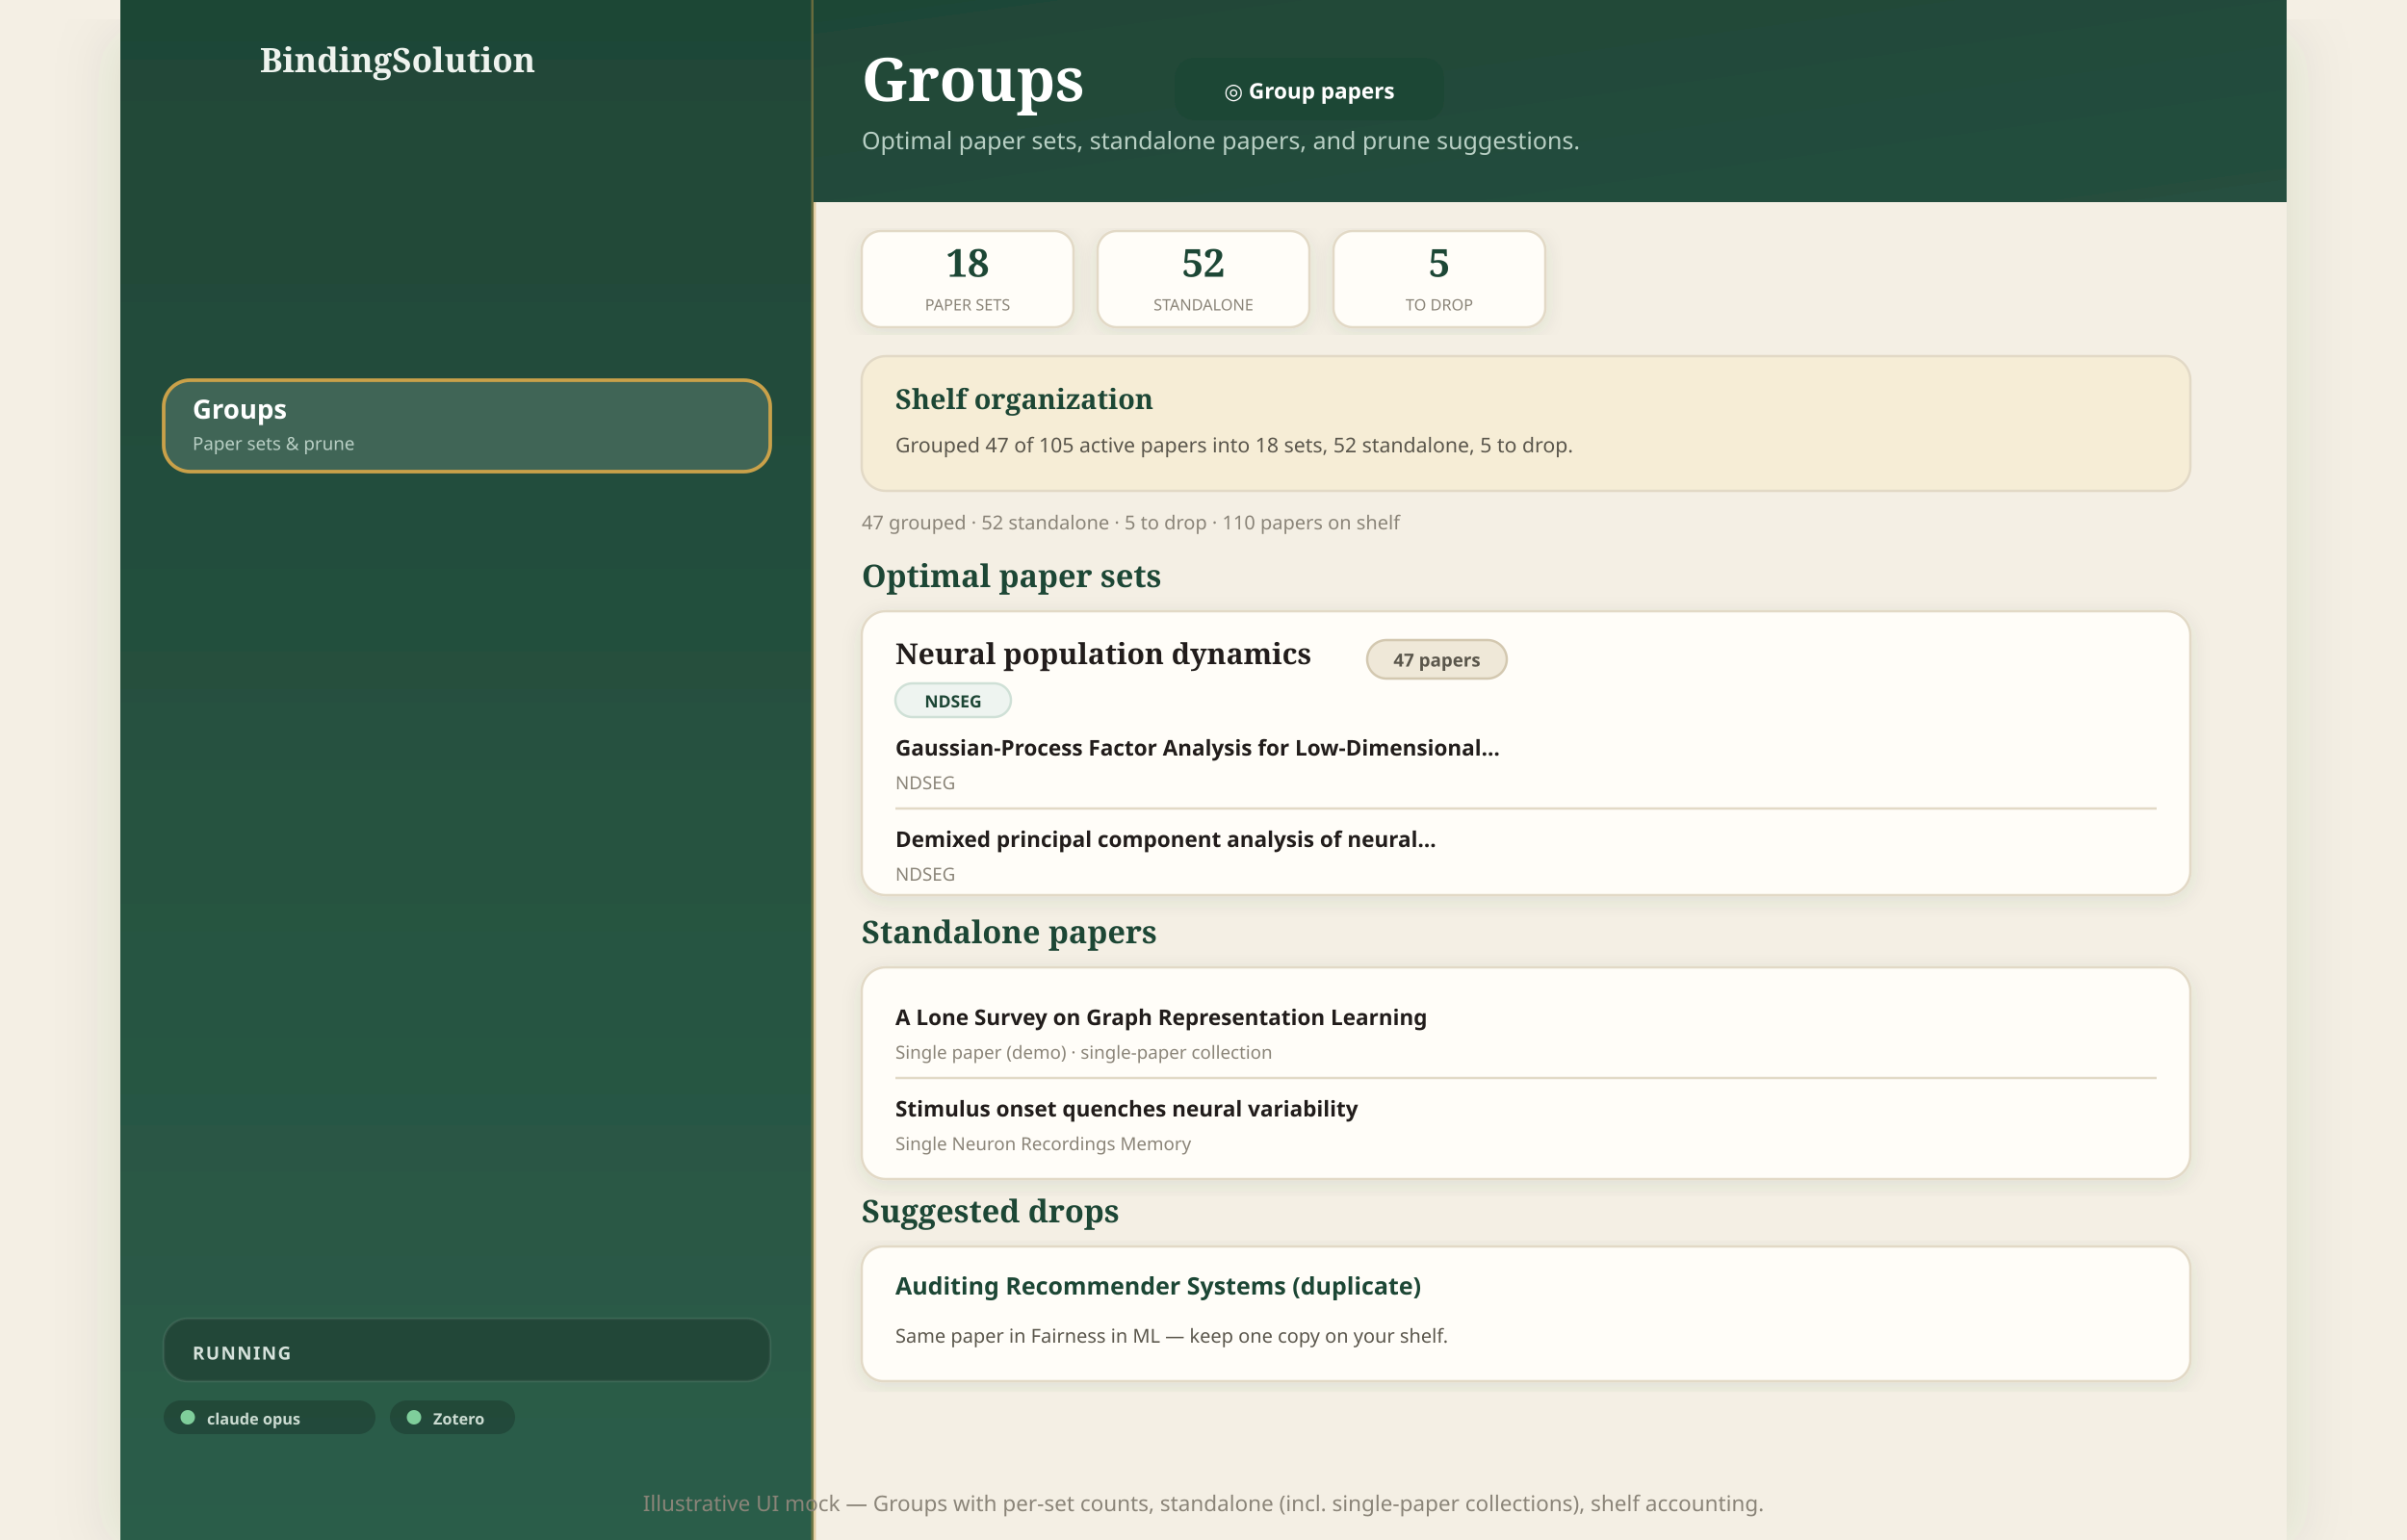
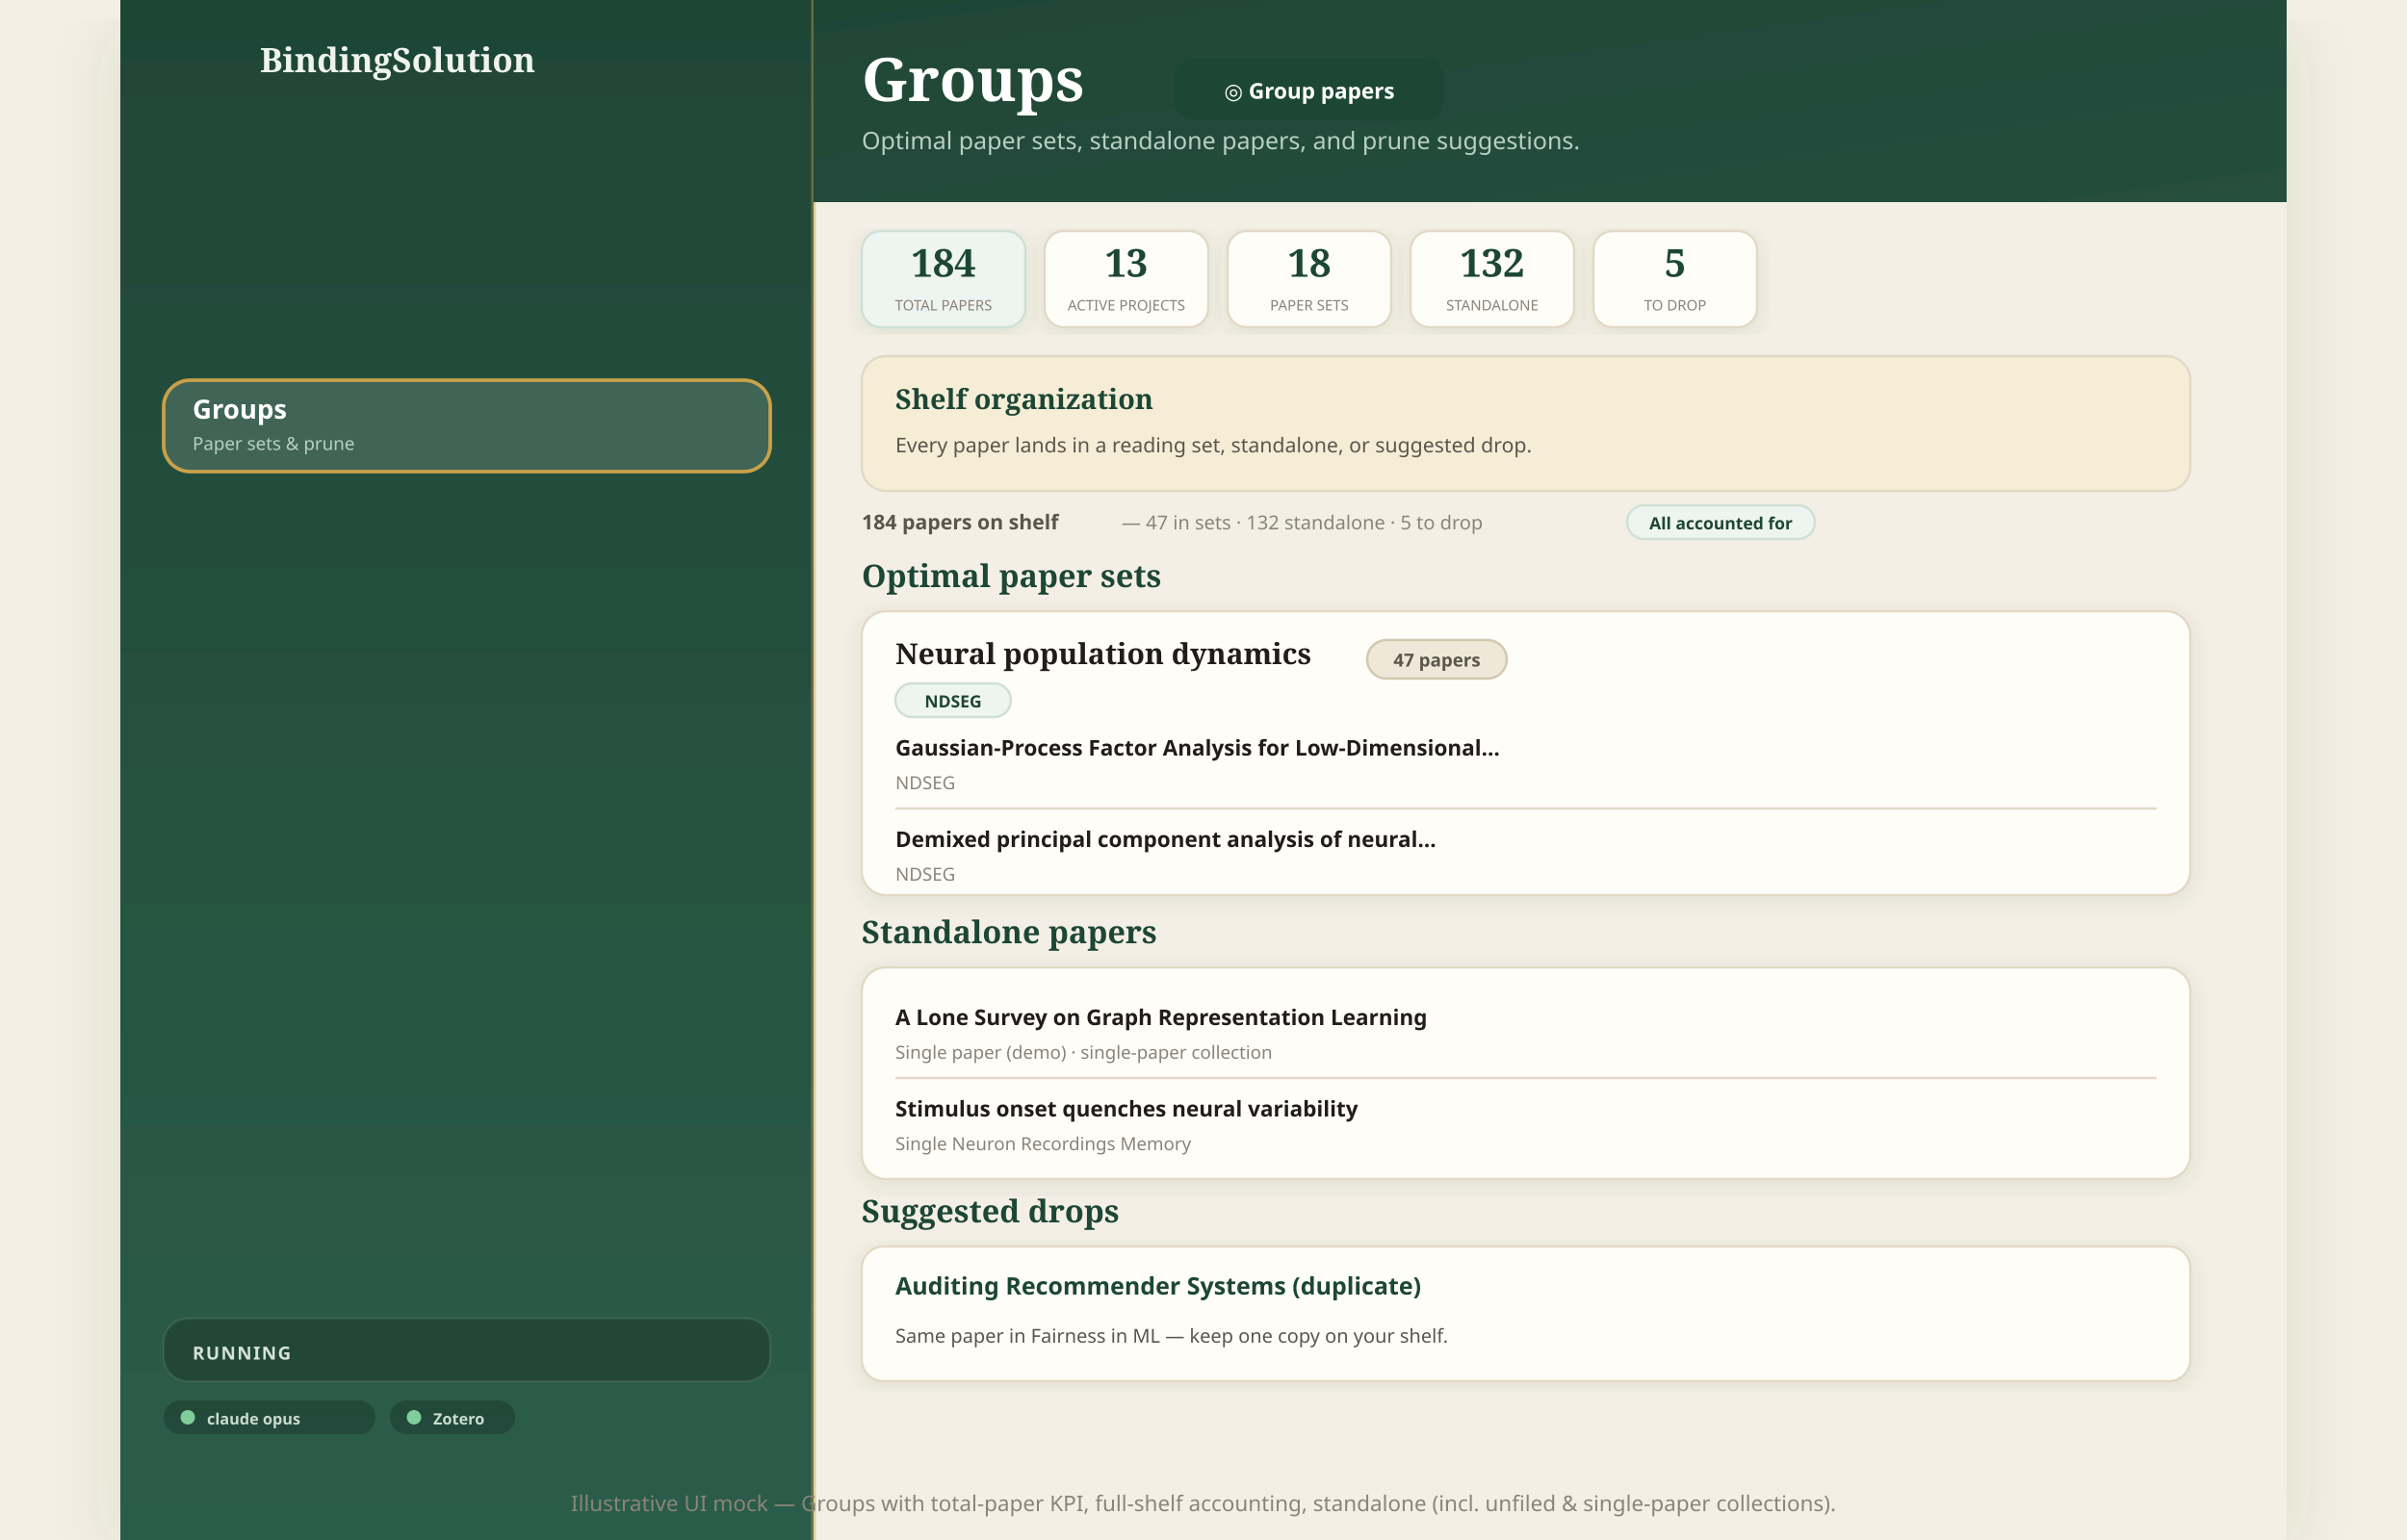
<svg xmlns="http://www.w3.org/2000/svg" viewBox="0 0 1000 640" width="1000" height="640" role="img" aria-label="Groups view with paper sets, standalone papers, and drop suggestions">
  <defs>
    <linearGradient id="green" x1="0" y1="0" x2="0" y2="1">
      <stop offset="0" stop-color="#1f4636" />
      <stop offset="1" stop-color="#2c5d49" />
    </linearGradient>
    <linearGradient id="hero" x1="0" y1="0" x2="1" y2="1">
      <stop offset="0" stop-color="#1f4636" />
      <stop offset="1" stop-color="#254f3f" />
    </linearGradient>
    <filter id="shellShadow" x="-4%" y="-2%" width="108%" height="104%">
      <feDropShadow dx="0" dy="8" stdDeviation="14" flood-color="#1f4636" flood-opacity="0.12" />
    </filter>
    <filter id="shadow" x="-8%" y="-8%" width="116%" height="116%">
      <feDropShadow dx="0" dy="2" stdDeviation="4" flood-color="#1f4636" flood-opacity="0.1" />
    </filter>
  </defs>
  <rect width="1000" height="640" fill="#f4efe4" />
  <g filter="url(#shellShadow)">
    <rect x="50" y="0" width="900" height="640" fill="#f4efe4" />
    <rect x="50" y="0" width="288" height="640" fill="url(#green)" />
    <line x1="338" y1="0" x2="338" y2="640" stroke="#caa14a" stroke-width="2" stroke-opacity="0.42" />
    <g transform="translate(50, 0)">
      <text x="58" y="30" fill="#eef3ee" font-family="Georgia, serif" font-size="14" font-weight="700">BindingSolution</text>
      <rect x="18" y="158" width="252" height="38" rx="11" fill="rgba(255,255,255,0.14)" stroke="#caa14a" stroke-width="1.5" />
      <text x="30" y="174" fill="#fff" font-family="system-ui, sans-serif" font-size="11" font-weight="600">Groups</text>
      <text x="30" y="187" fill="#b8cfc4" font-family="system-ui, sans-serif" font-size="7.5">Paper sets &amp; prune</text>
      <rect x="18" y="548" width="252" height="26" rx="10" fill="rgba(0,0,0,0.22)" stroke="rgba(255,255,255,0.08)" />
      <text x="30" y="565" fill="#d6e2db" font-family="system-ui, sans-serif" font-size="7.5" font-weight="600" letter-spacing="0.6">RUNNING</text>
      <rect x="18" y="582" width="88" height="14" rx="7" fill="rgba(0,0,0,0.2)" />
      <circle cx="28" cy="589" r="3" fill="#7fce9b" />
      <text x="36" y="592" fill="#cbdbd1" font-size="6.5" font-family="system-ui, sans-serif" font-weight="600">claude opus</text>
      <rect x="112" y="582" width="52" height="14" rx="7" fill="rgba(0,0,0,0.2)" />
      <circle cx="122" cy="589" r="3" fill="#7fce9b" />
      <text x="130" y="592" fill="#cbdbd1" font-size="6.5" font-family="system-ui, sans-serif" font-weight="600">Zotero</text>
    </g>
    <rect x="338" y="0" width="612" height="84" fill="url(#hero)" />
    <text x="358" y="42" fill="#fff" font-family="Georgia, serif" font-size="25" font-weight="600">Groups</text>
    <text x="358" y="62" fill="#b8cfc4" font-family="system-ui, sans-serif" font-size="10">Optimal paper sets, standalone papers, and prune suggestions.</text>
    <rect x="488" y="24" width="112" height="26" rx="8" fill="#1f4636" />
    <text x="544" y="41" fill="#fff" font-family="system-ui, sans-serif" font-size="9" font-weight="600" text-anchor="middle">◎ Group papers</text>
    <g transform="translate(358, 96)">
-       <rect x="0" y="0" width="88" height="40" rx="8" fill="#fffdf8" stroke="#e2d9c6" filter="url(#shadow)" />
-       <text x="44" y="19" fill="#1f4636" font-size="16" font-weight="700" text-anchor="middle" font-family="Georgia, serif">18</text>
-       <text x="44" y="33" fill="#8a8478" font-size="6.5" text-anchor="middle" font-family="system-ui, sans-serif">PAPER SETS</text>
-       <rect x="98" y="0" width="88" height="40" rx="8" fill="#fffdf8" stroke="#e2d9c6" filter="url(#shadow)" />
-       <text x="142" y="19" fill="#1f4636" font-size="16" font-weight="700" text-anchor="middle" font-family="Georgia, serif">52</text>
-       <text x="142" y="33" fill="#8a8478" font-size="6.5" text-anchor="middle" font-family="system-ui, sans-serif">STANDALONE</text>
-       <rect x="196" y="0" width="88" height="40" rx="8" fill="#fffdf8" stroke="#e2d9c6" filter="url(#shadow)" />
-       <text x="240" y="19" fill="#1f4636" font-size="16" font-weight="700" text-anchor="middle" font-family="Georgia, serif">5</text>
-       <text x="240" y="33" fill="#8a8478" font-size="6.5" text-anchor="middle" font-family="system-ui, sans-serif">TO DROP</text>
+       <rect x="0" y="0" width="68" height="40" rx="8" fill="#eef4f0" stroke="#cfe0d6" filter="url(#shadow)" />
+       <text x="34" y="19" fill="#1f4636" font-size="16" font-weight="700" text-anchor="middle" font-family="Georgia, serif">184</text>
+       <text x="34" y="33" fill="#8a8478" font-size="6" text-anchor="middle" font-family="system-ui, sans-serif">TOTAL PAPERS</text>
+       <rect x="76" y="0" width="68" height="40" rx="8" fill="#fffdf8" stroke="#e2d9c6" filter="url(#shadow)" />
+       <text x="110" y="19" fill="#1f4636" font-size="16" font-weight="700" text-anchor="middle" font-family="Georgia, serif">13</text>
+       <text x="110" y="33" fill="#8a8478" font-size="6" text-anchor="middle" font-family="system-ui, sans-serif">ACTIVE PROJECTS</text>
+       <rect x="152" y="0" width="68" height="40" rx="8" fill="#fffdf8" stroke="#e2d9c6" filter="url(#shadow)" />
+       <text x="186" y="19" fill="#1f4636" font-size="16" font-weight="700" text-anchor="middle" font-family="Georgia, serif">18</text>
+       <text x="186" y="33" fill="#8a8478" font-size="6" text-anchor="middle" font-family="system-ui, sans-serif">PAPER SETS</text>
+       <rect x="228" y="0" width="68" height="40" rx="8" fill="#fffdf8" stroke="#e2d9c6" filter="url(#shadow)" />
+       <text x="262" y="19" fill="#1f4636" font-size="16" font-weight="700" text-anchor="middle" font-family="Georgia, serif">132</text>
+       <text x="262" y="33" fill="#8a8478" font-size="6" text-anchor="middle" font-family="system-ui, sans-serif">STANDALONE</text>
+       <rect x="304" y="0" width="68" height="40" rx="8" fill="#fffdf8" stroke="#e2d9c6" filter="url(#shadow)" />
+       <text x="338" y="19" fill="#1f4636" font-size="16" font-weight="700" text-anchor="middle" font-family="Georgia, serif">5</text>
+       <text x="338" y="33" fill="#8a8478" font-size="6" text-anchor="middle" font-family="system-ui, sans-serif">TO DROP</text>
      <rect x="0" y="52" width="552" height="56" rx="10" fill="#f6edd6" stroke="#e2d9c6" />
      <text x="14" y="74" fill="#1f4636" font-family="Georgia, serif" font-size="11.5" font-weight="600">Shelf organization</text>
-       <text x="14" y="92" fill="#5a564c" font-family="system-ui, sans-serif" font-size="8.5">Grouped 47 of 105 active papers into 18 sets, 52 standalone, 5 to drop.</text>
-       <text x="0" y="124" fill="#8a8478" font-family="system-ui, sans-serif" font-size="8">47 grouped · 52 standalone · 5 to drop · 110 papers on shelf</text>
+       <text x="14" y="92" fill="#5a564c" font-family="system-ui, sans-serif" font-size="8.5">Every paper lands in a reading set, standalone, or suggested drop.</text>
+       <text x="0" y="124" fill="#5a564c" font-family="system-ui, sans-serif" font-size="8.5" font-weight="600">184 papers on shelf</text>
+       <text x="108" y="124" fill="#8a8478" font-family="system-ui, sans-serif" font-size="8"> — 47 in sets · 132 standalone · 5 to drop</text>
+       <rect x="318" y="114" width="78" height="14" rx="7" fill="#eef4f0" stroke="#cfe0d6" />
+       <text x="357" y="124" fill="#1f4636" font-size="7" text-anchor="middle" font-family="system-ui, sans-serif" font-weight="600">All accounted for</text>
      <text x="0" y="148" fill="#1f4636" font-family="Georgia, serif" font-size="13" font-weight="600">Optimal paper sets</text>
      <rect x="0" y="158" width="552" height="118" rx="10" fill="#fffdf8" stroke="#e2d9c6" filter="url(#shadow)" />
      <text x="14" y="180" fill="#211f1a" font-family="Georgia, serif" font-size="12" font-weight="600">Neural population dynamics</text>
      <rect x="210" y="170" width="58" height="16" rx="8" fill="#efe8d8" stroke="#d3c8b0" />
      <text x="239" y="181" fill="#5a564c" font-size="7.5" text-anchor="middle" font-family="system-ui, sans-serif" font-weight="600">47 papers</text>
      <rect x="14" y="188" width="48" height="14" rx="7" fill="#eef4f0" stroke="#cfe0d6" />
      <text x="38" y="198" fill="#1f4636" font-size="7" text-anchor="middle" font-family="system-ui, sans-serif" font-weight="600">NDSEG</text>
      <text x="14" y="218" fill="#211f1a" font-family="system-ui, sans-serif" font-size="9" font-weight="600">Gaussian-Process Factor Analysis for Low-Dimensional…</text>
      <text x="14" y="232" fill="#8a8478" font-family="system-ui, sans-serif" font-size="7.5">NDSEG</text>
      <line x1="14" y1="240" x2="538" y2="240" stroke="#e2d9c6" />
      <text x="14" y="256" fill="#211f1a" font-family="system-ui, sans-serif" font-size="9" font-weight="600">Demixed principal component analysis of neural…</text>
      <text x="14" y="270" fill="#8a8478" font-family="system-ui, sans-serif" font-size="7.5">NDSEG</text>
      <text x="0" y="296" fill="#1f4636" font-family="Georgia, serif" font-size="13" font-weight="600">Standalone papers</text>
      <rect x="0" y="306" width="552" height="88" rx="10" fill="#fffdf8" stroke="#e2d9c6" filter="url(#shadow)" />
      <text x="14" y="330" fill="#211f1a" font-family="system-ui, sans-serif" font-size="9" font-weight="600">A Lone Survey on Graph Representation Learning</text>
      <text x="14" y="344" fill="#8a8478" font-family="system-ui, sans-serif" font-size="7.5">Single paper (demo) · single-paper collection</text>
      <line x1="14" y1="352" x2="538" y2="352" stroke="#e2d9c6" />
      <text x="14" y="368" fill="#211f1a" font-family="system-ui, sans-serif" font-size="9" font-weight="600">Stimulus onset quenches neural variability</text>
      <text x="14" y="382" fill="#8a8478" font-family="system-ui, sans-serif" font-size="7.5">Single Neuron Recordings Memory</text>
      <text x="0" y="412" fill="#1f4636" font-family="Georgia, serif" font-size="13" font-weight="600">Suggested drops</text>
      <rect x="0" y="422" width="552" height="56" rx="9" fill="#fffdf8" stroke="#e2d9c6" filter="url(#shadow)" />
      <text x="14" y="442" fill="#1f4636" font-family="system-ui, sans-serif" font-size="10" font-weight="600">Auditing Recommender Systems (duplicate)</text>
      <text x="14" y="462" fill="#5a564c" font-family="system-ui, sans-serif" font-size="8">Same paper in Fairness in ML — keep one copy on your shelf.</text>
    </g>
  </g>
-   <text x="500" y="628" fill="#8a8478" font-family="system-ui, sans-serif" font-size="9" text-anchor="middle">Illustrative UI mock — Groups with per-set counts, standalone (incl. single-paper collections), shelf accounting.</text>
+   <text x="500" y="628" fill="#8a8478" font-family="system-ui, sans-serif" font-size="9" text-anchor="middle">Illustrative UI mock — Groups with total-paper KPI, full-shelf accounting, standalone (incl. unfiled &amp; single-paper collections).</text>
</svg>
